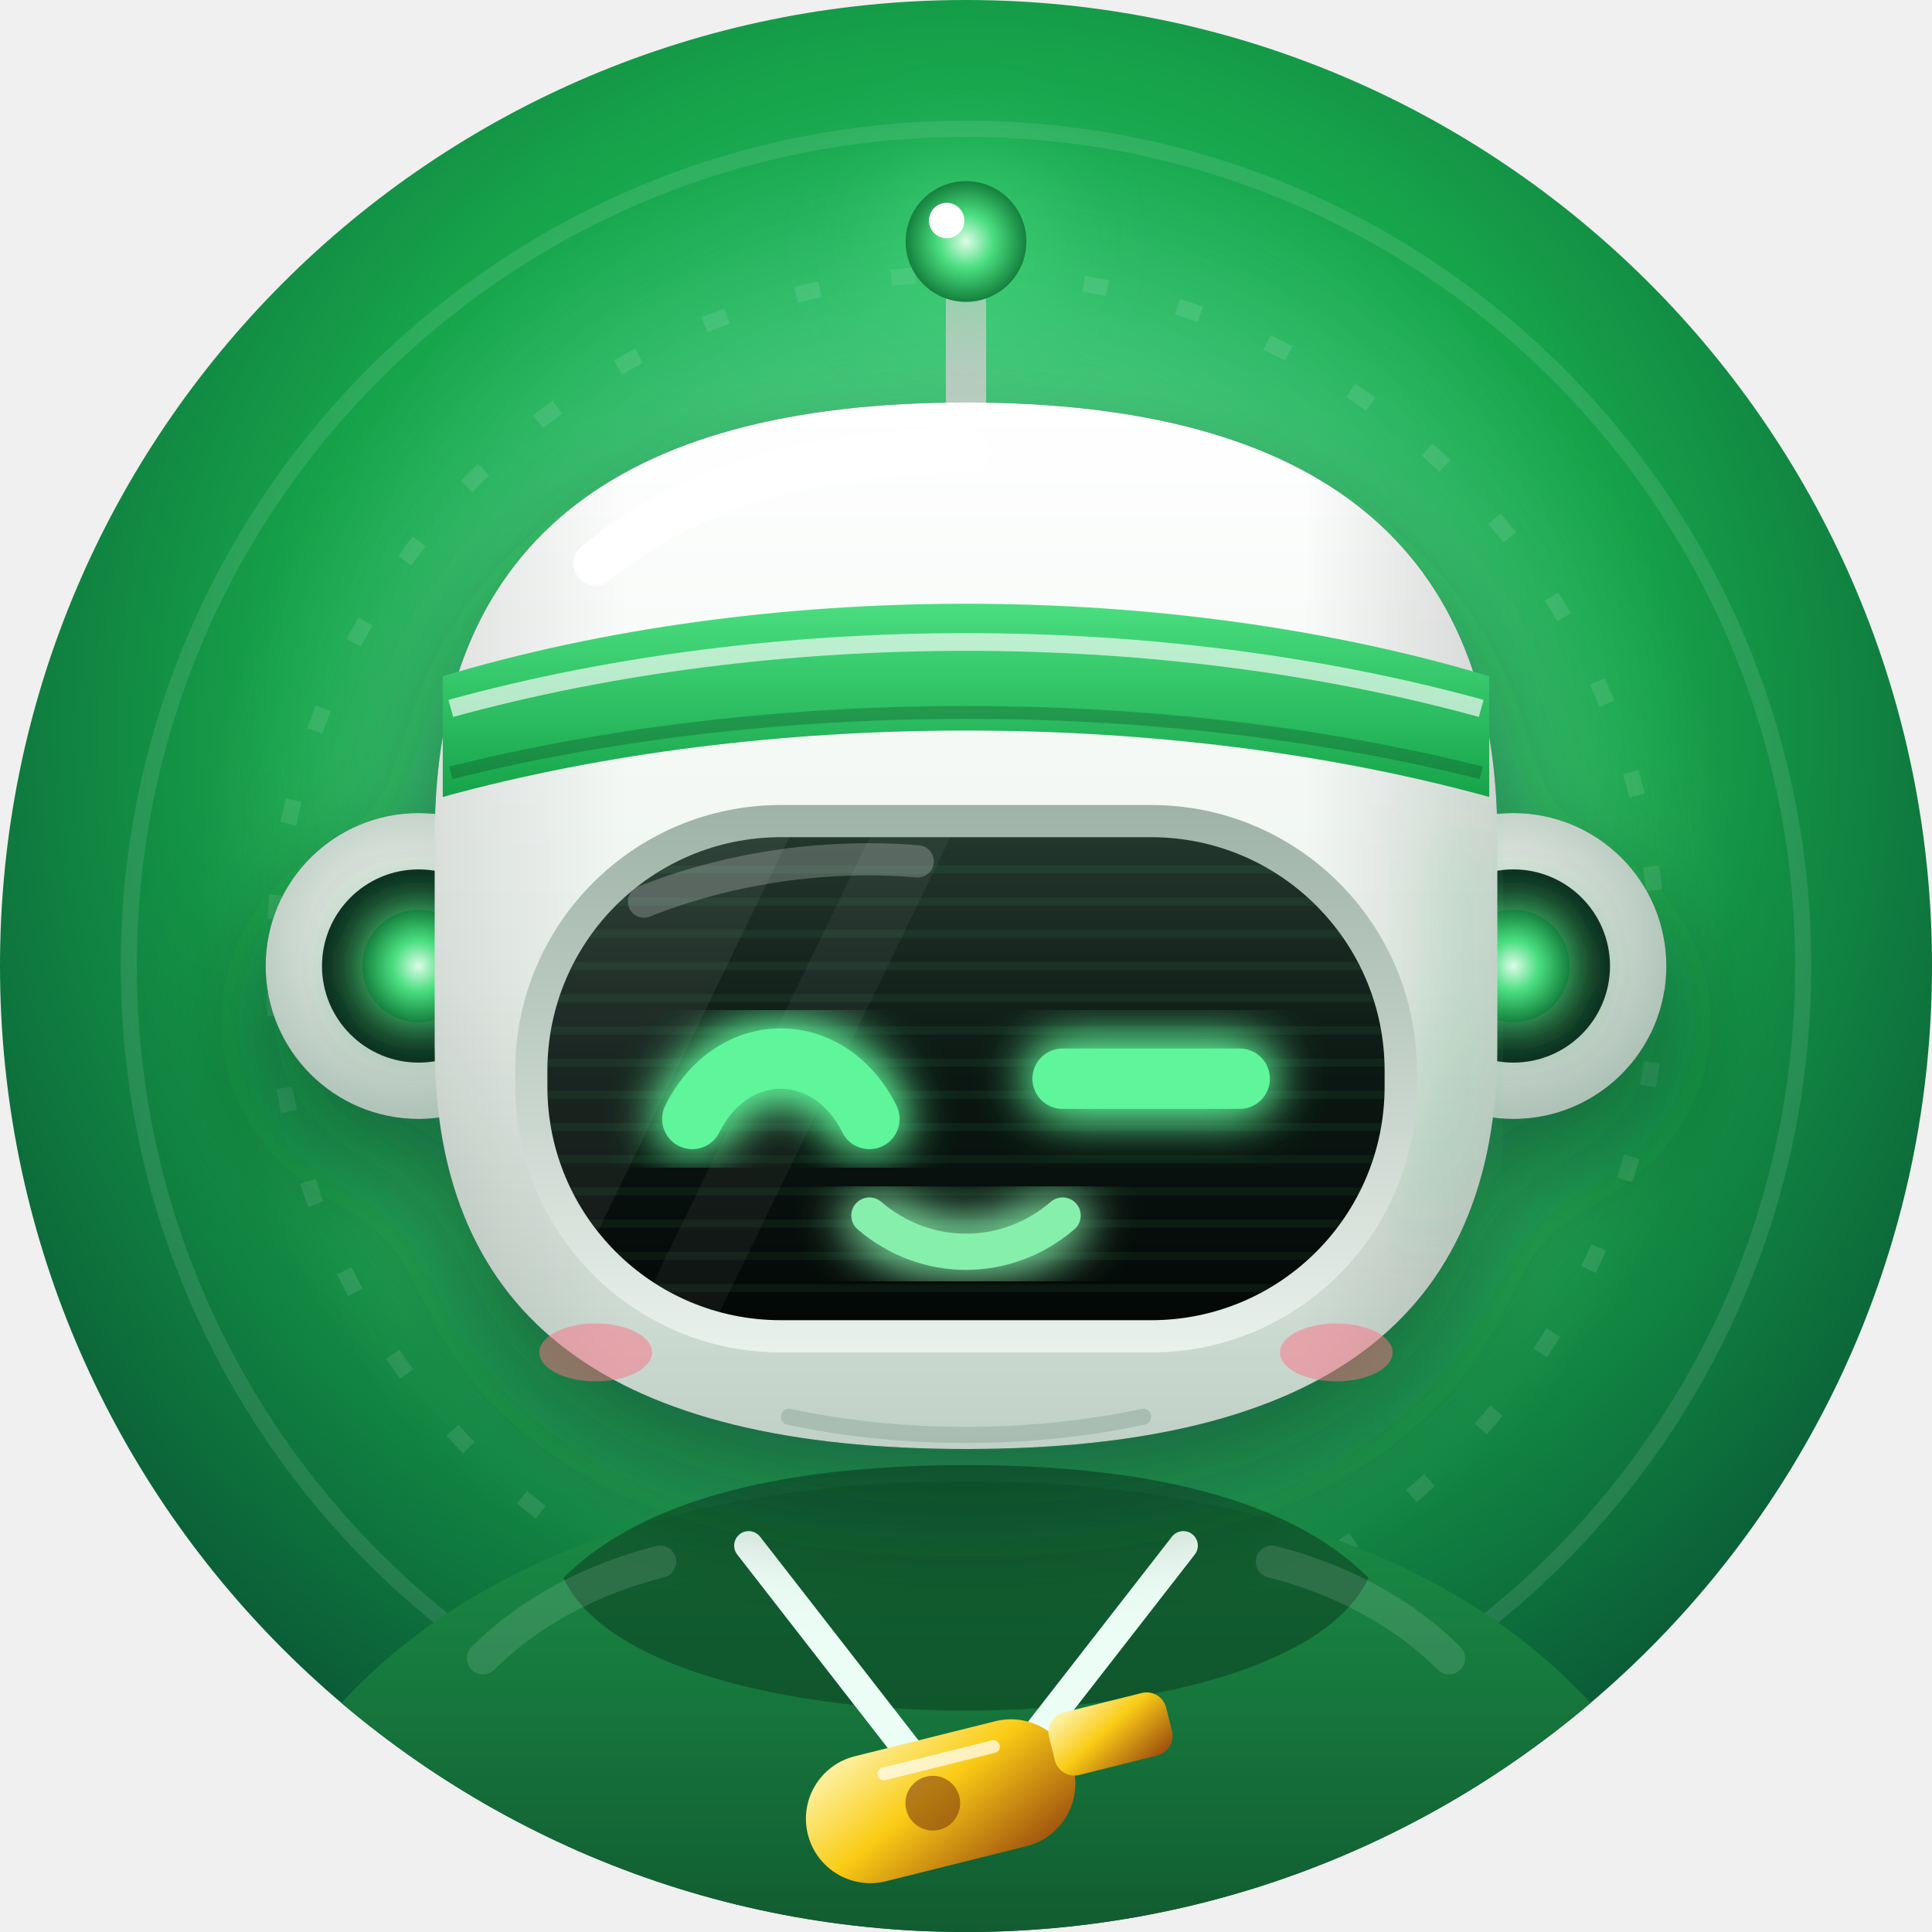
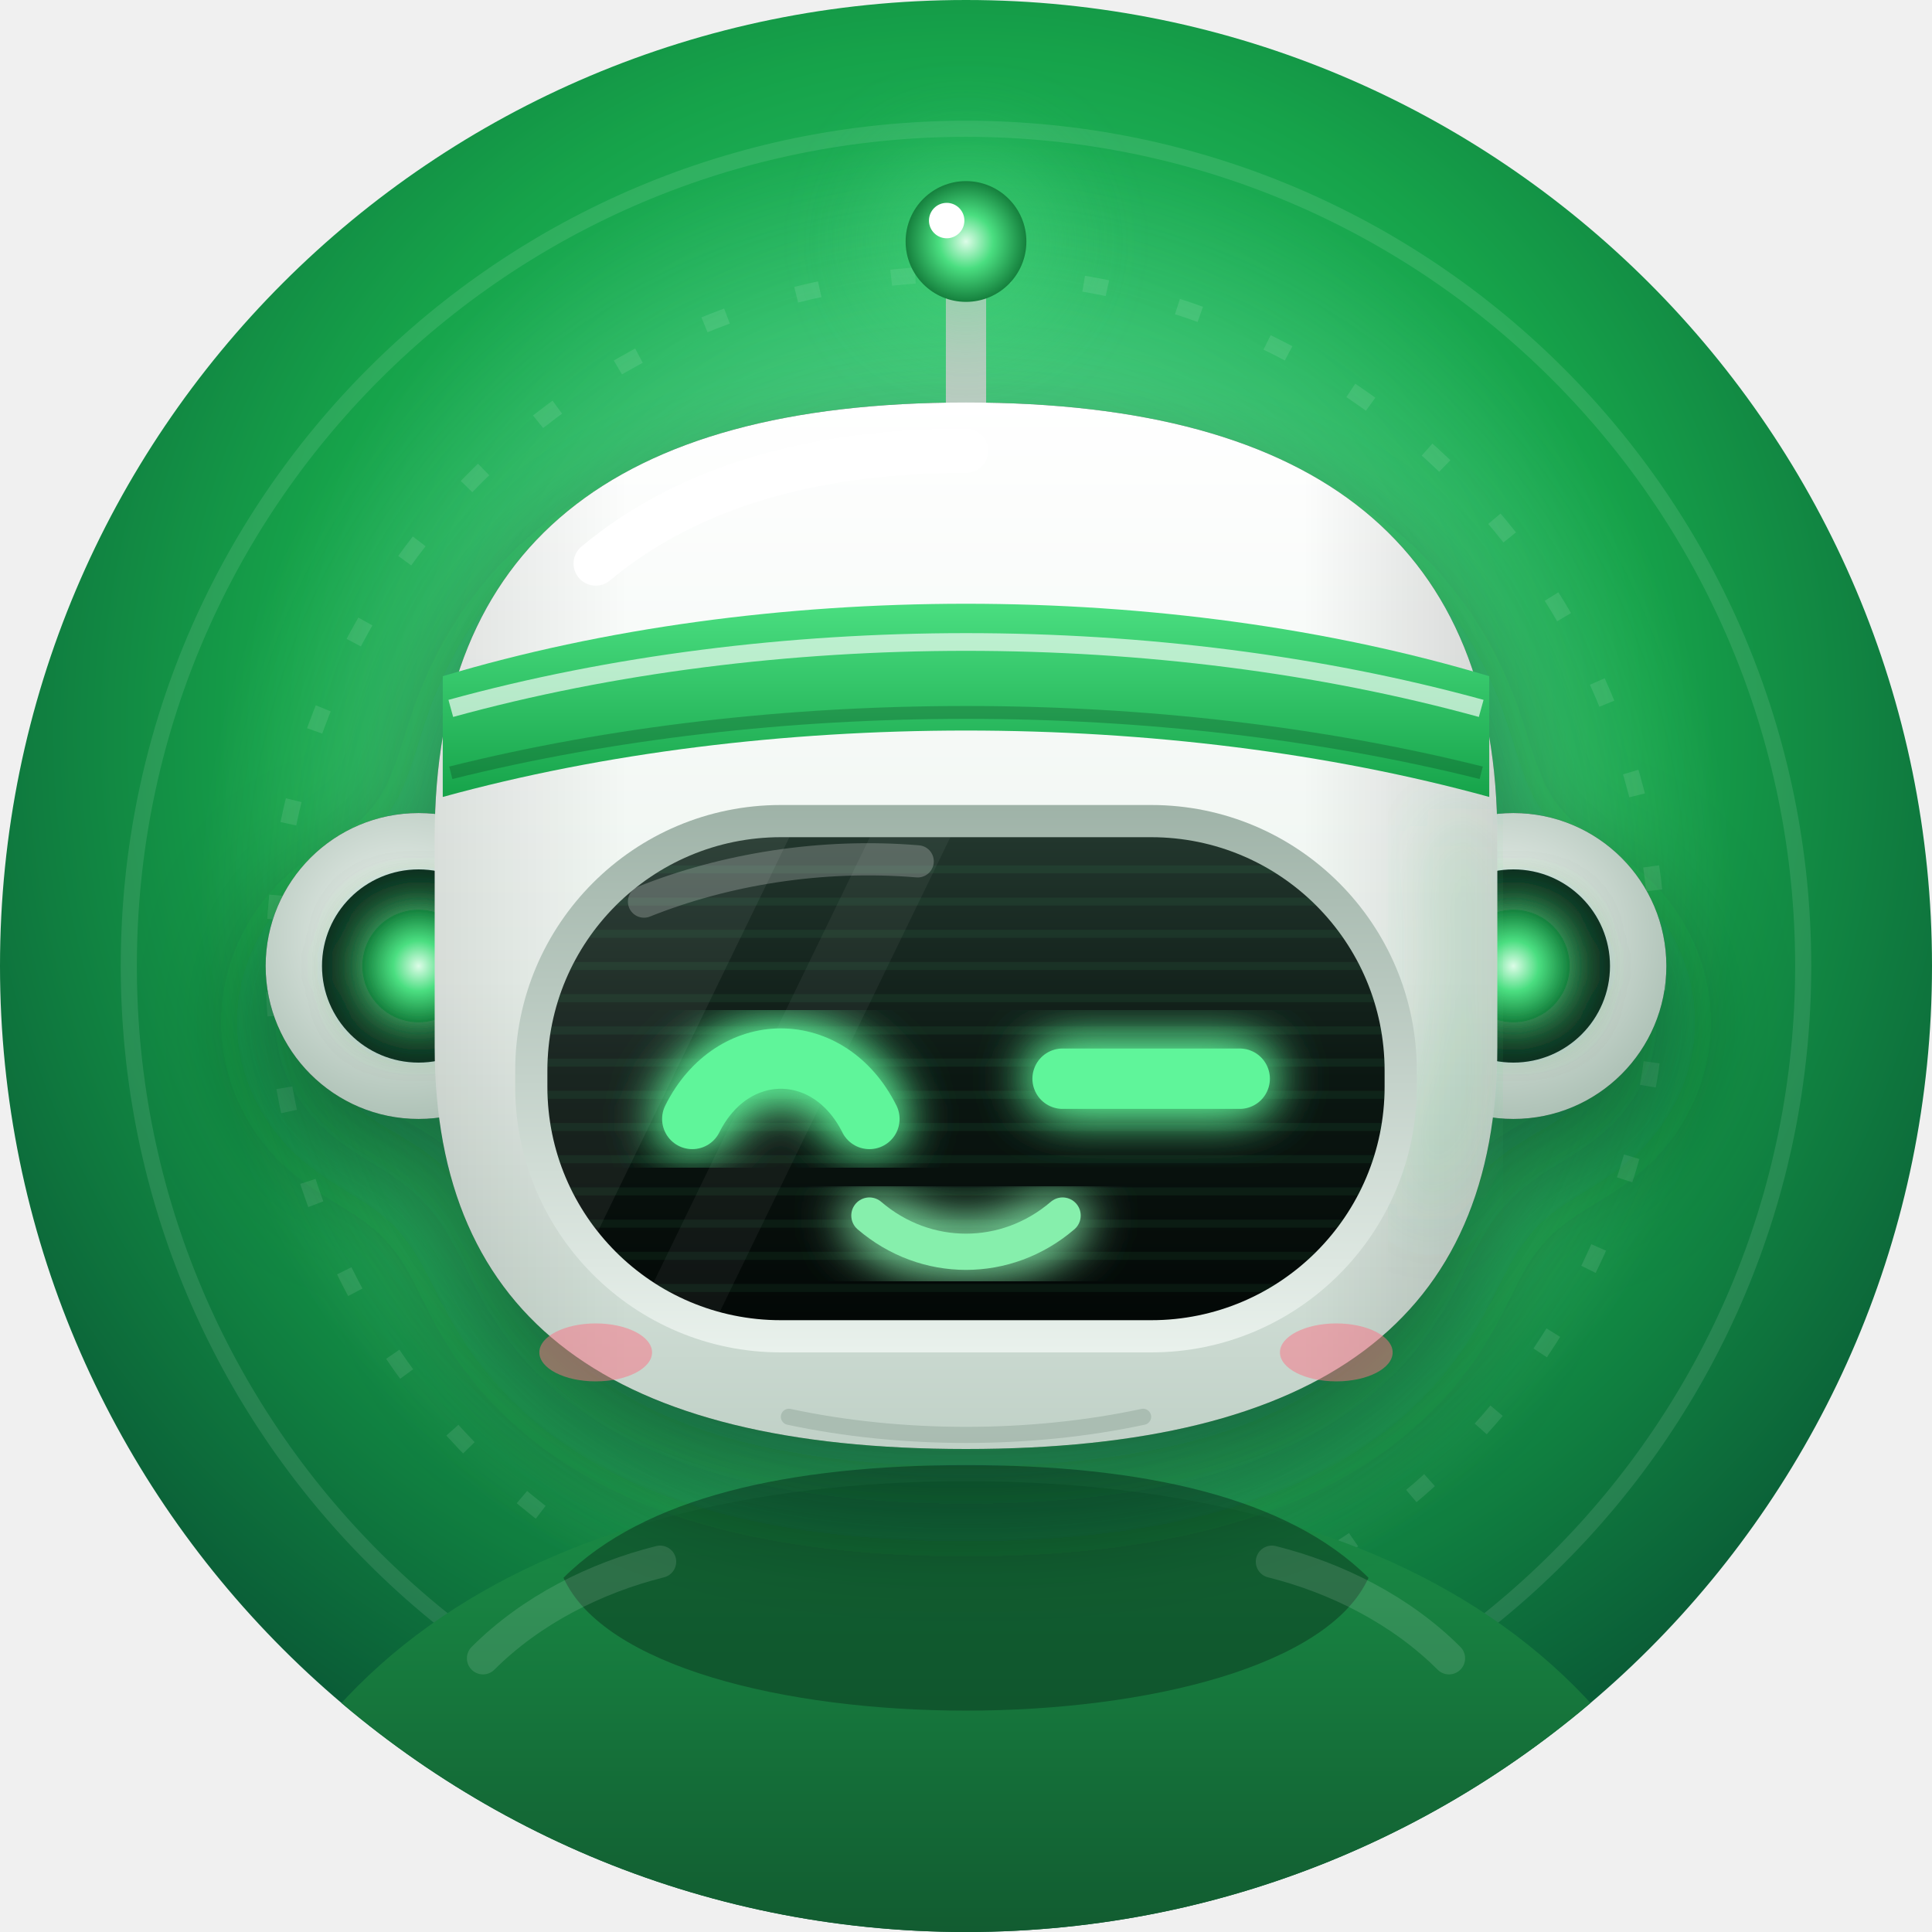
<svg xmlns="http://www.w3.org/2000/svg" viewBox="0 0 240 240">
  <defs>
    <radialGradient id="bgw" cx="50%" cy="38%" r="70%">
      <stop offset="0" stop-color="#3EE08A" />
      <stop offset=".5" stop-color="#16A34A" />
      <stop offset="1" stop-color="#053D2E" />
    </radialGradient>
    <radialGradient id="halow" cx="50%" cy="50%" r="50%">
      <stop offset="0" stop-color="#BBF7D0" stop-opacity=".55" />
      <stop offset="1" stop-color="#BBF7D0" stop-opacity="0" />
    </radialGradient>
    <linearGradient id="headw" x1="0" y1="0" x2="0" y2="1">
      <stop offset="0" stop-color="#FFFFFF" />
      <stop offset=".55" stop-color="#EEF5F0" />
      <stop offset="1" stop-color="#BFD0C6" />
    </linearGradient>
    <linearGradient id="headSidew" x1="0" y1="0" x2="1" y2="0">
      <stop offset="0" stop-color="#000" stop-opacity=".10" />
      <stop offset=".18" stop-color="#000" stop-opacity="0" />
      <stop offset=".82" stop-color="#000" stop-opacity="0" />
      <stop offset="1" stop-color="#000" stop-opacity=".14" />
    </linearGradient>
    <linearGradient id="visorw" x1="0" y1="0" x2="0" y2="1">
      <stop offset="0" stop-color="#22362D" />
      <stop offset=".5" stop-color="#0B1712" />
      <stop offset="1" stop-color="#030806" />
    </linearGradient>
    <linearGradient id="bezelw" x1="0" y1="0" x2="0" y2="1">
      <stop offset="0" stop-color="#9FB3A8" />
      <stop offset="1" stop-color="#E9F1EC" />
    </linearGradient>
    <linearGradient id="hoodw" x1="0" y1="0" x2="0" y2="1">
      <stop offset="0" stop-color="#1A8F47" />
      <stop offset="1" stop-color="#0F4D2A" />
    </linearGradient>
    <linearGradient id="bandw" x1="0" y1="0" x2="0" y2="1">
      <stop offset="0" stop-color="#4ADE80" />
      <stop offset="1" stop-color="#16A34A" />
    </linearGradient>
    <linearGradient id="goldw" x1="0" y1="0" x2="1" y2="1">
      <stop offset="0" stop-color="#FEF9C3" />
      <stop offset=".45" stop-color="#FACC15" />
      <stop offset="1" stop-color="#92400E" />
    </linearGradient>
    <radialGradient id="earw" cx="45%" cy="40%" r="65%">
      <stop offset="0" stop-color="#F3F7F4" />
      <stop offset="1" stop-color="#A9BEB2" />
    </radialGradient>
    <radialGradient id="ledw" cx="50%" cy="50%" r="50%">
      <stop offset="0" stop-color="#DCFCE7" />
      <stop offset=".45" stop-color="#4ADE80" />
      <stop offset="1" stop-color="#15803D" />
    </radialGradient>
    <filter id="gloww" x="-80%" y="-80%" width="260%" height="260%">
      <feGaussianBlur stdDeviation="3.2" result="b" />
      <feMerge>
        <feMergeNode in="b" />
        <feMergeNode in="b" />
        <feMergeNode in="SourceGraphic" />
      </feMerge>
    </filter>
    <filter id="softw" x="-50%" y="-50%" width="200%" height="200%">
      <feGaussianBlur stdDeviation="5" />
    </filter>
    <filter id="shw" x="-30%" y="-30%" width="160%" height="170%">
      <feDropShadow dx="0" dy="7" stdDeviation="7" flood-color="#022C22" flood-opacity=".55" />
    </filter>
    <clipPath id="clipw">
      <circle cx="120" cy="120" r="120" />
    </clipPath>
    <clipPath id="vclipw">
      <rect x="68" y="104" width="104" height="60" rx="29" />
    </clipPath>
  </defs>
  <circle cx="120" cy="120" r="120" fill="url(#bgw)" />
  <g clip-path="url(#clipw)">
    <circle cx="120" cy="112" r="96" fill="url(#halow)" />
    <g opacity=".10" stroke="#fff" stroke-width="2">
      <circle cx="120" cy="120" r="104" fill="none" />
      <circle cx="120" cy="120" r="86" fill="none" stroke-dasharray="3 9" />
    </g>
    <path d="M24 256c4-48 42-72 96-72s92 24 96 72z" fill="url(#hoodw)" />
    <path d="M70 196c10 22 90 22 100 0c-10-10-28-14-50-14s-40 4-50 14z" fill="#0B3D21" opacity=".55" />
    <path fill="none" d="M60 206c6-6 14-10 22-12M180 206c-6-6-14-10-22-12" stroke="#fff" stroke-opacity=".12" stroke-width="4" stroke-linecap="round" />
-     <path fill="none" d="M93 192l21 27M147 192l-21 27" stroke="#ECFDF5" stroke-width="3.6" stroke-linecap="round" />
-     <g transform="translate(120 224) rotate(-14)">
-       <circle cx="-15" cy="-2" r="3.5" fill="none" stroke="#E5E7EB" stroke-width="2" />
-       <path d="M-12 -9h18a8 8 0 0 1 8 8v0a8 8 0 0 1-8 8h-18a8 8 0 0 1 0-16z" fill="url(#goldw)" />
-       <rect x="12" y="-8" width="15" height="8" rx="2.5" fill="url(#goldw)" />
-       <circle cx="-4" cy="-1" r="3.4" fill="#78350F" opacity=".55" />
-       <path fill="none" d="M-9 -6h14" stroke="#fff" stroke-opacity=".7" stroke-width="1.6" stroke-linecap="round" />
-     </g>
  </g>
  <g filter="url(#shw)" opacity=".9">
    <circle cx="52" cy="120" r="19" fill="#0B3D21" />
    <circle cx="188" cy="120" r="19" fill="#0B3D21" />
    <path d="M120 50c-44 0-66 18-66 54v26c0 34 22 50 66 50s66-16 66-50v-26c0-36-22-54-66-54z" fill="#0B3D21" />
  </g>
  <g>
    <path fill="none" d="M120 54v-18" stroke="#B9CBC0" stroke-width="5" stroke-linecap="round" />
    <circle cx="120" cy="30" r="12" fill="#4ADE80" opacity=".35" filter="url(#softw)" />
    <circle cx="120" cy="30" r="7.5" fill="url(#ledw)" />
    <circle cx="117.6" cy="27.4" r="2.2" fill="#fff" />
    <g>
      <circle cx="52" cy="120" r="19" fill="url(#earw)" />
      <circle cx="52" cy="120" r="12" fill="#0F2A1D" />
      <circle cx="52" cy="120" r="7" fill="url(#ledw)" filter="url(#gloww)" />
      <circle cx="188" cy="120" r="19" fill="url(#earw)" />
      <circle cx="188" cy="120" r="12" fill="#0F2A1D" />
      <circle cx="188" cy="120" r="7" fill="url(#ledw)" filter="url(#gloww)" />
    </g>
    <path d="M120 50c-44 0-66 18-66 54v26c0 34 22 50 66 50s66-16 66-50v-26c0-36-22-54-66-54z" fill="url(#headw)" />
    <path d="M120 50c-44 0-66 18-66 54v26c0 34 22 50 66 50s66-16 66-50v-26c0-36-22-54-66-54z" fill="url(#headSidew)" />
    <path fill="none" d="M74 70c12-10 28-14 46-14" stroke="#fff" stroke-width="5.5" stroke-linecap="round" />
    <path d="M182 104c2 14 2 30-6 44" stroke="#4ADE80" stroke-opacity=".5" stroke-width="3" stroke-linecap="round" fill="none" filter="url(#softw)" />
    <path d="M55 84c40-12 90-12 130 0v15c-40-11-90-11-130 0z" fill="url(#bandw)" />
    <path d="M56 88c40-11 88-11 128 0" stroke="#fff" stroke-opacity=".65" stroke-width="2.2" fill="none" />
    <path d="M56 96c40-10 88-10 128 0" stroke="#052E16" stroke-opacity=".25" stroke-width="1.6" fill="none" />
    <rect x="64" y="100" width="112" height="68" rx="33" fill="url(#bezelw)" />
    <rect x="68" y="104" width="104" height="60" rx="29" fill="url(#visorw)" />
    <g clip-path="url(#vclipw)">
      <path d="M60 100l40 0-34 70h-12z" fill="#fff" opacity=".06" />
      <path d="M110 100h10l-34 70h-10z" fill="#fff" opacity=".05" />
      <g opacity=".07" stroke="#4ADE80">
        <path d="M68 108h104" />
        <path d="M68 112h104" />
        <path d="M68 116h104" />
        <path d="M68 120h104" />
        <path d="M68 124h104" />
        <path d="M68 128h104" />
        <path d="M68 132h104" />
        <path d="M68 136h104" />
        <path d="M68 140h104" />
        <path d="M68 144h104" />
        <path d="M68 148h104" />
        <path d="M68 152h104" />
        <path d="M68 156h104" />
        <path d="M68 160h104" />
      </g>
      <g filter="url(#gloww)" stroke="#5EF59A" stroke-width="7.5" stroke-linecap="round" fill="none">
        <path d="M86 139c5-10 17-10 22 0" />
        <path d="M132 134h22" />
      </g>
      <path d="M108 151c7 6 17 6 24 0" stroke="#86EFAC" stroke-width="4.5" stroke-linecap="round" fill="none" filter="url(#gloww)" />
    </g>
    <path fill="none" d="M80 112c10-4 22-6 34-5" stroke="#fff" stroke-opacity=".22" stroke-width="4" stroke-linecap="round" />
    <ellipse cx="74" cy="168" rx="7" ry="3.6" fill="#FB7185" opacity=".5" />
    <ellipse cx="166" cy="168" rx="7" ry="3.6" fill="#FB7185" opacity=".5" />
    <path d="M98 176c14 3 30 3 44 0" stroke="#9FB3A8" stroke-width="2" stroke-linecap="round" fill="none" opacity=".7" />
  </g>
</svg>
